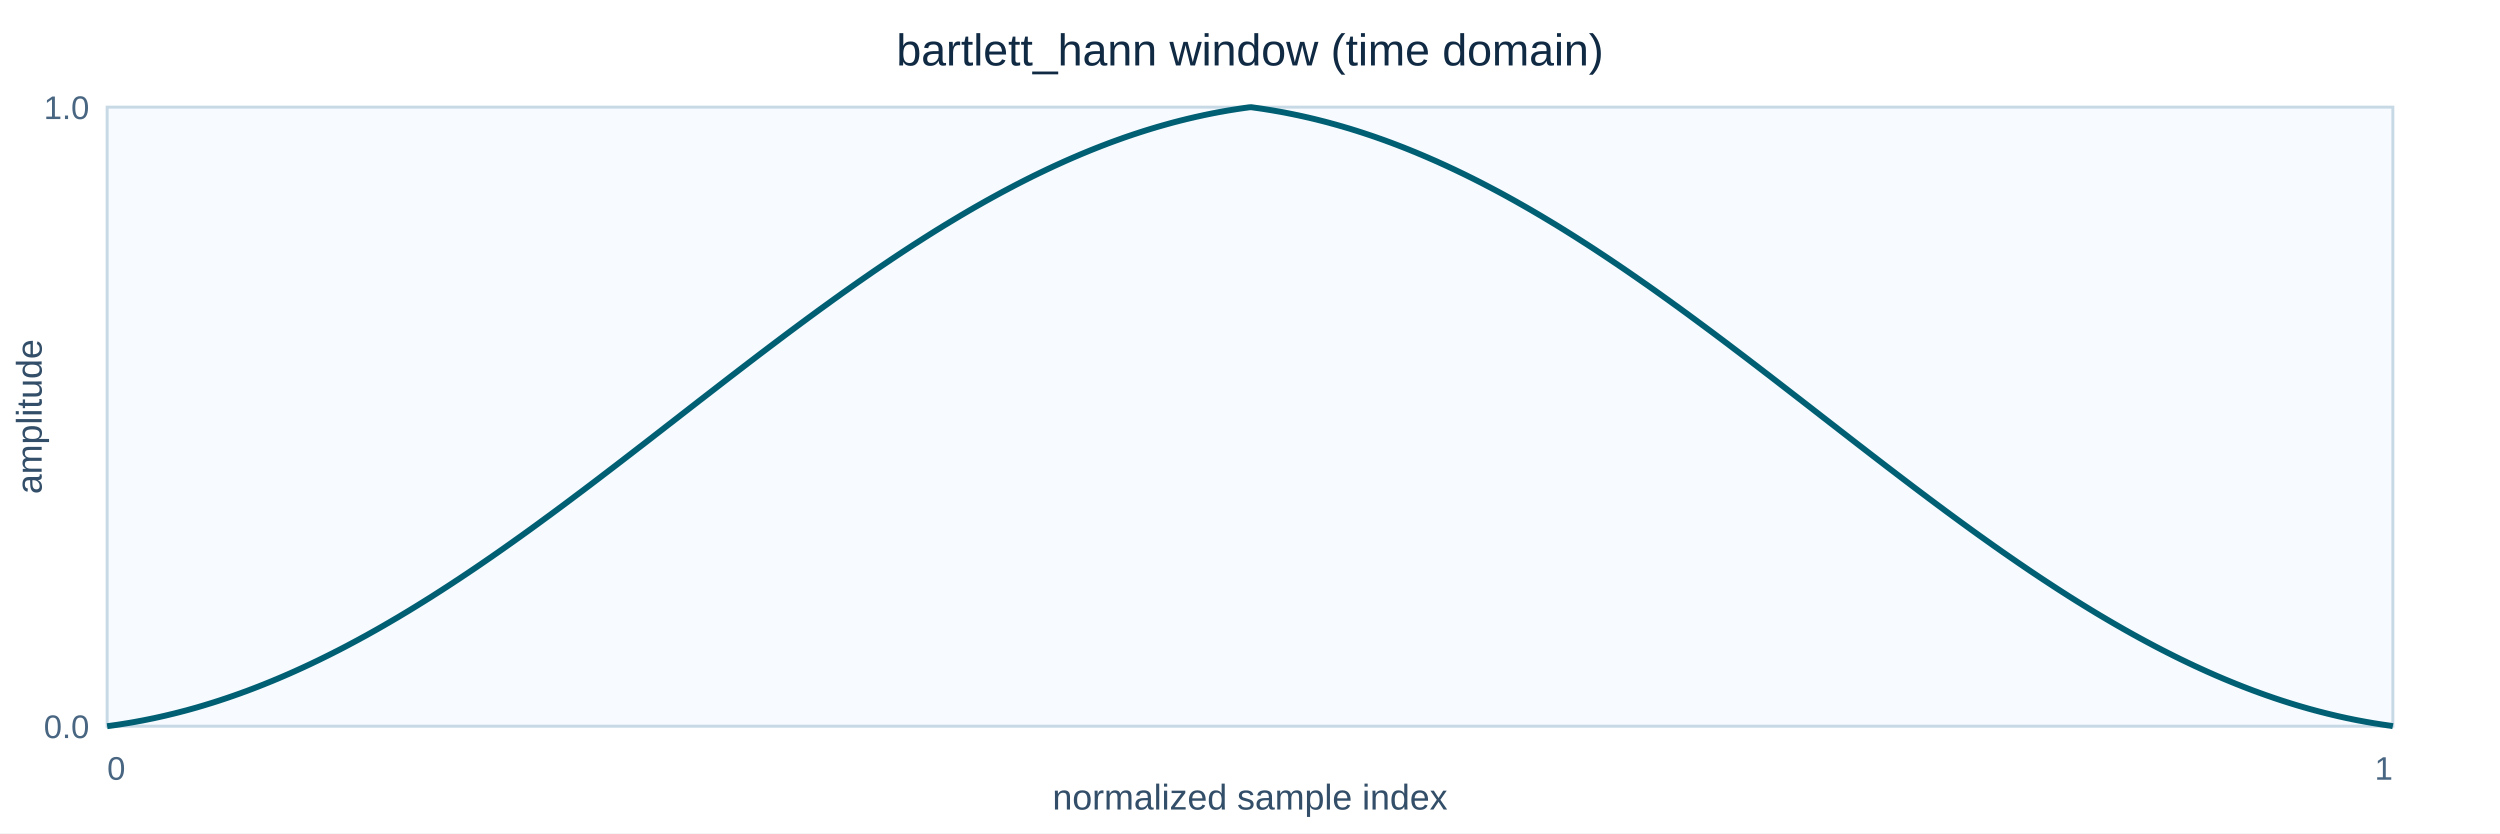
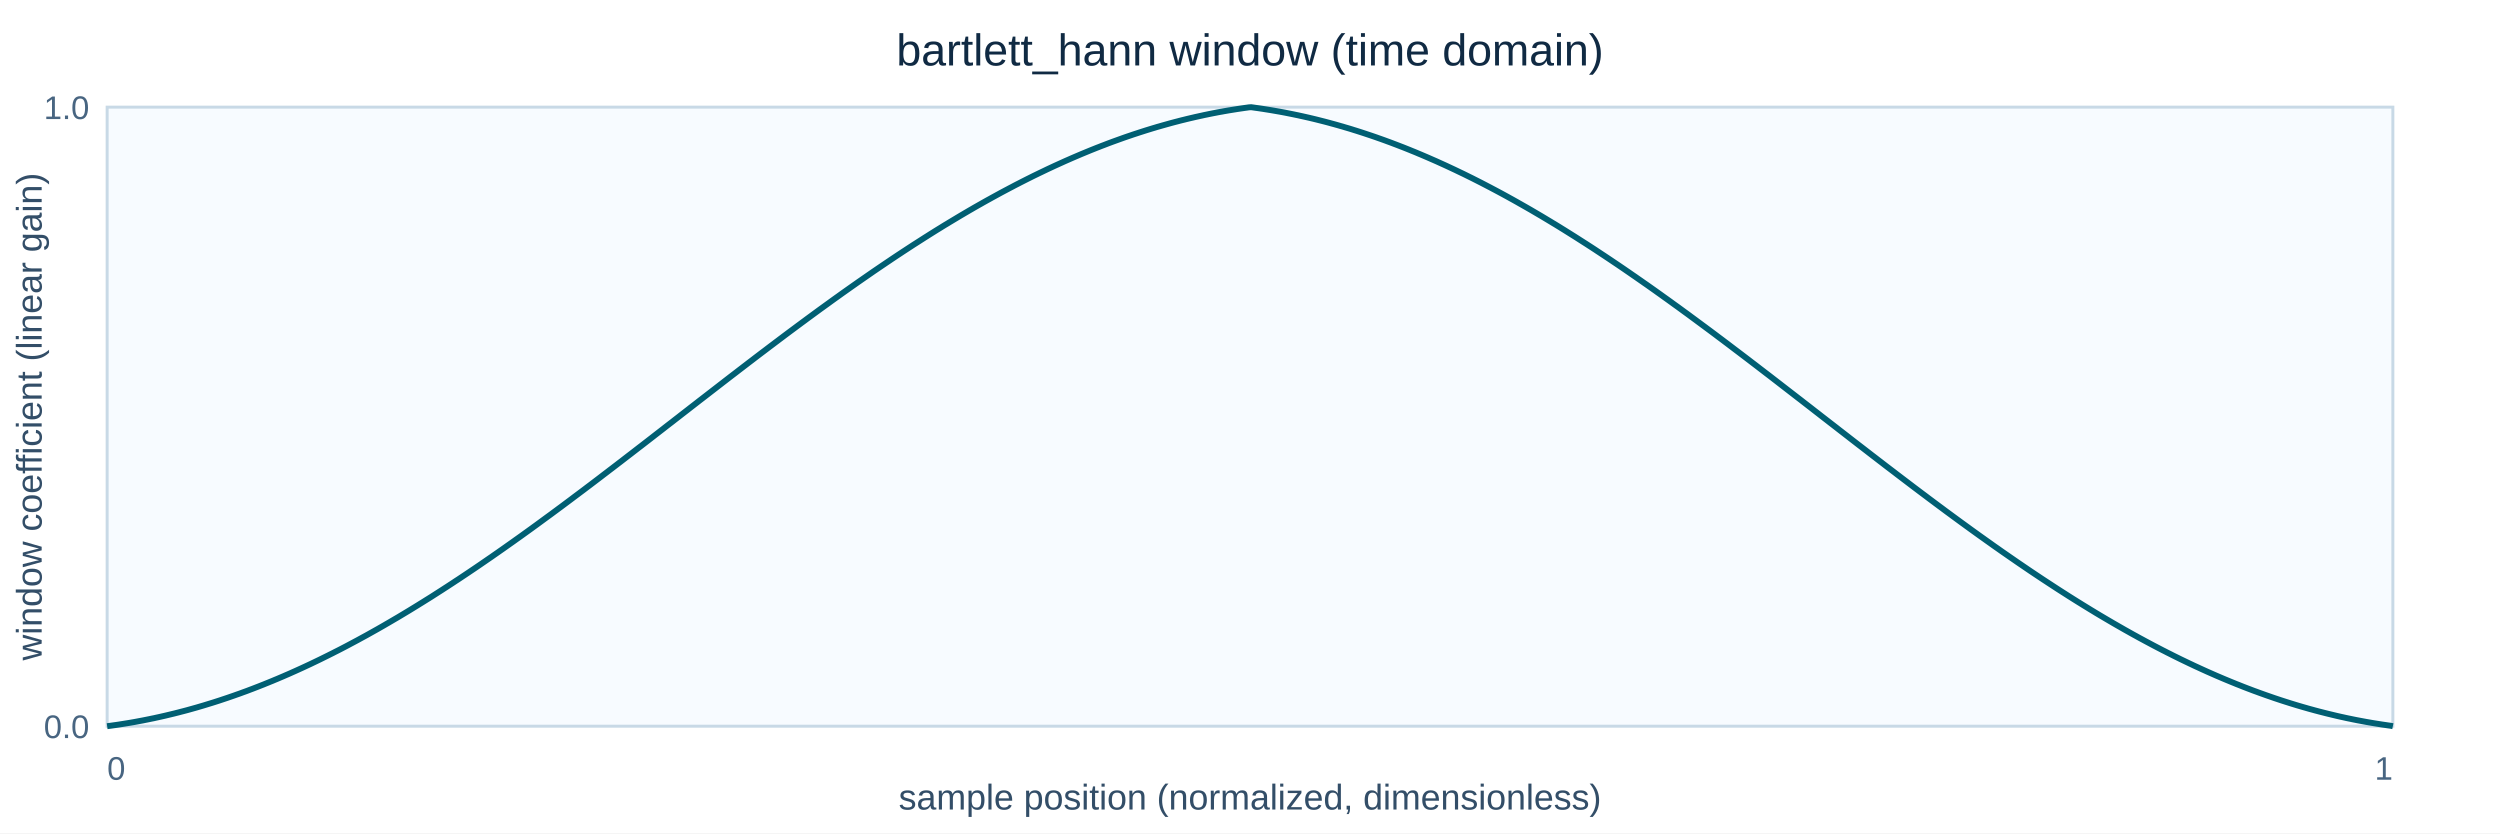
<svg xmlns="http://www.w3.org/2000/svg" width="840" height="280" viewBox="0 0 840 280">
  <rect x="0" y="0" width="840" height="280" fill="#ffffff" />
  <rect x="36" y="36" width="768" height="208" fill="#f7fbff" stroke="#c8d9e6" />
  <polyline fill="none" stroke="#005f73" stroke-width="2" points="36.00,244.00 36.75,243.90 37.50,243.80 38.25,243.69 39.00,243.59 39.75,243.48 40.50,243.36 41.26,243.24 42.01,243.12 42.76,243.00 43.51,242.88 44.26,242.75 45.01,242.62 45.76,242.48 46.51,242.34 47.26,242.20 48.01,242.06 48.76,241.91 49.51,241.76 50.26,241.61 51.01,241.45 51.77,241.30 52.52,241.13 53.27,240.97 54.02,240.80 54.77,240.63 55.52,240.46 56.27,240.28 57.02,240.10 57.77,239.92 58.52,239.74 59.27,239.55 60.02,239.36 60.77,239.16 61.52,238.97 62.28,238.77 63.03,238.57 63.78,238.36 64.53,238.15 65.28,237.94 66.03,237.73 66.78,237.51 67.53,237.29 68.28,237.07 69.03,236.84 69.78,236.61 70.53,236.38 71.28,236.15 72.04,235.91 72.79,235.67 73.54,235.43 74.29,235.18 75.04,234.93 75.79,234.68 76.54,234.43 77.29,234.17 78.04,233.91 78.79,233.65 79.54,233.38 80.29,233.12 81.04,232.85 81.79,232.57 82.55,232.30 83.30,232.02 84.05,231.73 84.80,231.45 85.55,231.16 86.30,230.87 87.05,230.58 87.80,230.28 88.55,229.99 89.30,229.68 90.05,229.38 90.80,229.07 91.55,228.77 92.30,228.45 93.06,228.14 93.81,227.82 94.56,227.50 95.31,227.18 96.06,226.85 96.81,226.53 97.56,226.20 98.31,225.86 99.06,225.53 99.81,225.19 100.56,224.85 101.31,224.51 102.06,224.16 102.82,223.81 103.57,223.46 104.32,223.11 105.07,222.75 105.82,222.39 106.57,222.03 107.32,221.67 108.07,221.30 108.82,220.93 109.57,220.56 110.32,220.19 111.07,219.81 111.82,219.44 112.57,219.05 113.33,218.67 114.08,218.29 114.83,217.90 115.58,217.51 116.33,217.12 117.08,216.72 117.83,216.32 118.58,215.92 119.33,215.52 120.08,215.12 120.83,214.71 121.58,214.30 122.33,213.89 123.09,213.48 123.84,213.06 124.59,212.64 125.34,212.22 126.09,211.80 126.84,211.38 127.59,210.95 128.34,210.52 129.09,210.09 129.84,209.65 130.59,209.22 131.34,208.78 132.09,208.34 132.84,207.90 133.60,207.46 134.35,207.01 135.10,206.56 135.85,206.11 136.60,205.66 137.35,205.21 138.10,204.75 138.85,204.29 139.60,203.83 140.35,203.37 141.10,202.90 141.85,202.44 142.60,201.97 143.35,201.50 144.11,201.03 144.86,200.56 145.61,200.08 146.36,199.60 147.11,199.12 147.86,198.64 148.61,198.16 149.36,197.67 150.11,197.19 150.86,196.70 151.61,196.21 152.36,195.72 153.11,195.22 153.87,194.73 154.62,194.23 155.37,193.73 156.12,193.23 156.87,192.73 157.62,192.23 158.37,191.72 159.12,191.22 159.87,190.71 160.62,190.20 161.37,189.69 162.12,189.17 162.87,188.66 163.62,188.14 164.38,187.62 165.13,187.11 165.88,186.58 166.63,186.06 167.38,185.54 168.13,185.01 168.88,184.49 169.63,183.96 170.38,183.43 171.13,182.90 171.88,182.37 172.63,181.84 173.38,181.30 174.13,180.77 174.89,180.23 175.64,179.69 176.39,179.15 177.14,178.61 177.89,178.07 178.64,177.53 179.39,176.98 180.14,176.44 180.89,175.89 181.64,175.34 182.39,174.79 183.14,174.24 183.89,173.69 184.65,173.14 185.40,172.59 186.15,172.03 186.90,171.48 187.65,170.92 188.40,170.37 189.15,169.81 189.90,169.25 190.65,168.69 191.40,168.13 192.15,167.57 192.90,167.00 193.65,166.44 194.40,165.88 195.16,165.31 195.91,164.75 196.66,164.18 197.41,163.61 198.16,163.05 198.91,162.48 199.66,161.91 200.41,161.34 201.16,160.77 201.91,160.20 202.66,159.62 203.41,159.05 204.16,158.48 204.91,157.90 205.67,157.33 206.42,156.75 207.17,156.18 207.92,155.60 208.67,155.03 209.42,154.45 210.17,153.87 210.92,153.29 211.67,152.72 212.42,152.14 213.17,151.56 213.92,150.98 214.67,150.40 215.43,149.82 216.18,149.24 216.93,148.66 217.68,148.08 218.43,147.50 219.18,146.92 219.93,146.33 220.68,145.75 221.43,145.17 222.18,144.59 222.93,144.01 223.68,143.42 224.43,142.84 225.18,142.26 225.94,141.68 226.69,141.09 227.44,140.51 228.19,139.93 228.94,139.34 229.69,138.76 230.44,138.18 231.19,137.60 231.94,137.01 232.69,136.43 233.44,135.85 234.19,135.27 234.94,134.68 235.70,134.10 236.45,133.52 237.20,132.94 237.95,132.36 238.70,131.78 239.45,131.20 240.20,130.62 240.95,130.04 241.70,129.46 242.45,128.88 243.20,128.30 243.95,127.72 244.70,127.14 245.45,126.56 246.21,125.98 246.96,125.41 247.71,124.83 248.46,124.25 249.21,123.68 249.96,123.10 250.71,122.53 251.46,121.95 252.21,121.38 252.96,120.81 253.71,120.23 254.46,119.66 255.21,119.09 255.96,118.52 256.72,117.95 257.47,117.38 258.22,116.81 258.97,116.24 259.72,115.68 260.47,115.11 261.22,114.55 261.97,113.98 262.72,113.42 263.47,112.85 264.22,112.29 264.97,111.73 265.72,111.17 266.48,110.61 267.23,110.05 267.98,109.49 268.73,108.94 269.48,108.38 270.23,107.83 270.98,107.27 271.73,106.72 272.48,106.17 273.23,105.62 273.98,105.07 274.73,104.52 275.48,103.97 276.23,103.43 276.99,102.88 277.74,102.34 278.49,101.80 279.24,101.25 279.99,100.71 280.74,100.17 281.49,99.64 282.24,99.10 282.99,98.56 283.74,98.03 284.49,97.50 285.24,96.97 285.99,96.44 286.74,95.91 287.50,95.38 288.25,94.85 289.00,94.33 289.75,93.81 290.50,93.29 291.25,92.77 292.00,92.25 292.75,91.73 293.50,91.21 294.25,90.70 295.00,90.19 295.75,89.68 296.50,89.17 297.26,88.66 298.01,88.15 298.76,87.65 299.51,87.14 300.26,86.64 301.01,86.14 301.76,85.64 302.51,85.15 303.26,84.65 304.01,84.16 304.76,83.67 305.51,83.18 306.26,82.69 307.01,82.20 307.77,81.72 308.52,81.24 309.27,80.76 310.02,80.28 310.77,79.80 311.52,79.33 312.27,78.85 313.02,78.38 313.77,77.91 314.52,77.44 315.27,76.98 316.02,76.52 316.77,76.05 317.52,75.59 318.28,75.14 319.03,74.68 319.78,74.23 320.53,73.78 321.28,73.33 322.03,72.88 322.78,72.43 323.53,71.99 324.28,71.55 325.03,71.11 325.78,70.67 326.53,70.24 327.28,69.80 328.04,69.37 328.79,68.94 329.54,68.52 330.29,68.09 331.04,67.67 331.79,67.25 332.54,66.84 333.29,66.42 334.04,66.01 334.79,65.60 335.54,65.19 336.29,64.78 337.04,64.38 337.79,63.98 338.55,63.58 339.30,63.18 340.05,62.79 340.80,62.39 341.55,62.00 342.30,61.62 343.05,61.23 343.80,60.85 344.55,60.47 345.30,60.09 346.05,59.72 346.80,59.34 347.55,58.97 348.30,58.61 349.06,58.24 349.81,57.88 350.56,57.52 351.31,57.16 352.06,56.80 352.81,56.45 353.56,56.10 354.31,55.75 355.06,55.41 355.81,55.07 356.56,54.73 357.31,54.39 358.06,54.05 358.82,53.72 359.57,53.39 360.32,53.06 361.07,52.74 361.82,52.42 362.57,52.10 363.32,51.78 364.07,51.47 364.82,51.16 365.57,50.85 366.32,50.54 367.07,50.24 367.82,49.94 368.57,49.64 369.33,49.35 370.08,49.05 370.83,48.77 371.58,48.48 372.33,48.19 373.08,47.91 373.83,47.63 374.58,47.36 375.33,47.09 376.08,46.82 376.83,46.55 377.58,46.28 378.33,46.02 379.09,45.76 379.84,45.51 380.59,45.25 381.34,45.00 382.09,44.76 382.84,44.51 383.59,44.27 384.34,44.03 385.09,43.79 385.84,43.56 386.59,43.33 387.34,43.10 388.09,42.88 388.84,42.65 389.60,42.44 390.35,42.22 391.10,42.01 391.85,41.80 392.60,41.59 393.35,41.38 394.10,41.18 394.85,40.98 395.60,40.79 396.35,40.59 397.10,40.40 397.85,40.22 398.60,40.03 399.35,39.85 400.11,39.67 400.86,39.50 401.61,39.32 402.36,39.16 403.11,38.99 403.86,38.83 404.61,38.66 405.36,38.51 406.11,38.35 406.86,38.20 407.61,38.05 408.36,37.91 409.11,37.76 409.87,37.62 410.62,37.49 411.37,37.35 412.12,37.22 412.87,37.09 413.62,36.97 414.37,36.85 415.12,36.73 415.87,36.61 416.62,36.50 417.37,36.39 418.12,36.28 418.87,36.18 419.62,36.07 420.38,36.02 421.13,36.12 421.88,36.23 422.63,36.33 423.38,36.44 424.13,36.55 424.88,36.67 425.63,36.79 426.38,36.91 427.13,37.03 427.88,37.16 428.63,37.29 429.38,37.42 430.13,37.55 430.89,37.69 431.64,37.83 432.39,37.98 433.14,38.13 433.89,38.28 434.64,38.43 435.39,38.59 436.14,38.74 436.89,38.91 437.64,39.07 438.39,39.24 439.14,39.41 439.89,39.58 440.65,39.76 441.40,39.94 442.15,40.12 442.90,40.31 443.65,40.50 444.40,40.69 445.15,40.88 445.90,41.08 446.65,41.28 447.40,41.49 448.15,41.69 448.90,41.90 449.65,42.11 450.40,42.33 451.16,42.54 451.91,42.77 452.66,42.99 453.41,43.21 454.16,43.44 454.91,43.68 455.66,43.91 456.41,44.15 457.16,44.39 457.91,44.63 458.66,44.88 459.41,45.13 460.16,45.38 460.91,45.63 461.67,45.89 462.42,46.15 463.17,46.42 463.92,46.68 464.67,46.95 465.42,47.22 466.17,47.50 466.92,47.77 467.67,48.05 468.42,48.34 469.17,48.62 469.92,48.91 470.67,49.20 471.43,49.49 472.18,49.79 472.93,50.09 473.68,50.39 474.43,50.70 475.18,51.00 475.93,51.31 476.68,51.63 477.43,51.94 478.18,52.26 478.93,52.58 479.68,52.90 480.43,53.23 481.18,53.56 481.94,53.89 482.69,54.22 483.44,54.56 484.19,54.90 484.94,55.24 485.69,55.58 486.44,55.93 487.19,56.28 487.94,56.63 488.69,56.98 489.44,57.34 490.19,57.70 490.94,58.06 491.70,58.42 492.45,58.79 493.20,59.16 493.95,59.53 494.70,59.90 495.45,60.28 496.20,60.66 496.95,61.04 497.70,61.42 498.45,61.81 499.20,62.20 499.95,62.59 500.70,62.98 501.45,63.38 502.21,63.78 502.96,64.18 503.71,64.58 504.46,64.98 505.21,65.39 505.96,65.80 506.71,66.21 507.46,66.63 508.21,67.04 508.96,67.46 509.71,67.88 510.46,68.31 511.21,68.73 511.96,69.16 512.72,69.59 513.47,70.02 514.22,70.45 514.97,70.89 515.72,71.33 516.47,71.77 517.22,72.21 517.97,72.65 518.72,73.10 519.47,73.55 520.22,74.00 520.97,74.45 521.72,74.91 522.48,75.36 523.23,75.82 523.98,76.28 524.73,76.75 525.48,77.21 526.23,77.68 526.98,78.15 527.73,78.62 528.48,79.09 529.23,79.56 529.98,80.04 530.73,80.52 531.48,81.00 532.23,81.48 532.99,81.96 533.74,82.45 534.49,82.93 535.24,83.42 535.99,83.91 536.74,84.41 537.49,84.90 538.24,85.40 538.99,85.89 539.74,86.39 540.49,86.89 541.24,87.39 541.99,87.90 542.74,88.40 543.50,88.91 544.25,89.42 545.00,89.93 545.75,90.44 546.50,90.96 547.25,91.47 548.00,91.99 548.75,92.51 549.50,93.02 550.25,93.55 551.00,94.07 551.75,94.59 552.50,95.12 553.26,95.64 554.01,96.17 554.76,96.70 555.51,97.23 556.26,97.76 557.01,98.30 557.76,98.83 558.51,99.37 559.26,99.91 560.01,100.44 560.76,100.98 561.51,101.52 562.26,102.07 563.01,102.61 563.77,103.15 564.52,103.70 565.27,104.25 566.02,104.80 566.77,105.34 567.52,105.89 568.27,106.45 569.02,107.00 569.77,107.55 570.52,108.11 571.27,108.66 572.02,109.22 572.77,109.77 573.52,110.33 574.28,110.89 575.03,111.45 575.78,112.01 576.53,112.57 577.28,113.14 578.03,113.70 578.78,114.26 579.53,114.83 580.28,115.39 581.03,115.96 581.78,116.53 582.53,117.10 583.28,117.67 584.04,118.24 584.79,118.81 585.54,119.38 586.29,119.95 587.04,120.52 587.79,121.09 588.54,121.67 589.29,122.24 590.04,122.81 590.79,123.39 591.54,123.97 592.29,124.54 593.04,125.12 593.79,125.69 594.55,126.27 595.30,126.85 596.05,127.43 596.80,128.01 597.55,128.59 598.30,129.17 599.05,129.75 599.80,130.33 600.55,130.91 601.30,131.49 602.05,132.07 602.80,132.65 603.55,133.23 604.30,133.81 605.06,134.39 605.81,134.98 606.56,135.56 607.31,136.14 608.06,136.72 608.81,137.30 609.56,137.89 610.31,138.47 611.06,139.05 611.81,139.64 612.56,140.22 613.31,140.80 614.06,141.38 614.82,141.97 615.57,142.55 616.32,143.13 617.07,143.71 617.82,144.30 618.57,144.88 619.32,145.46 620.07,146.04 620.82,146.62 621.57,147.21 622.32,147.79 623.07,148.37 623.82,148.95 624.57,149.53 625.33,150.11 626.08,150.69 626.83,151.27 627.58,151.85 628.33,152.43 629.08,153.01 629.83,153.58 630.58,154.16 631.33,154.74 632.08,155.31 632.83,155.89 633.58,156.47 634.33,157.04 635.09,157.62 635.84,158.19 636.59,158.76 637.34,159.34 638.09,159.91 638.84,160.48 639.59,161.05 640.34,161.62 641.09,162.19 641.84,162.76 642.59,163.33 643.34,163.90 644.09,164.46 644.84,165.03 645.60,165.60 646.35,166.16 647.10,166.72 647.85,167.29 648.60,167.85 649.35,168.41 650.10,168.97 650.85,169.53 651.60,170.09 652.35,170.64 653.10,171.20 653.85,171.76 654.60,172.31 655.35,172.86 656.11,173.42 656.86,173.97 657.61,174.52 658.36,175.07 659.11,175.62 659.86,176.16 660.61,176.71 661.36,177.25 662.11,177.80 662.86,178.34 663.61,178.88 664.36,179.42 665.11,179.96 665.87,180.50 666.62,181.03 667.37,181.57 668.12,182.10 668.87,182.63 669.62,183.17 670.37,183.70 671.12,184.22 671.87,184.75 672.62,185.28 673.37,185.80 674.12,186.32 674.87,186.84 675.62,187.36 676.38,187.88 677.13,188.40 677.88,188.92 678.63,189.43 679.38,189.94 680.13,190.45 680.88,190.96 681.63,191.47 682.38,191.98 683.13,192.48 683.88,192.98 684.63,193.48 685.38,193.98 686.13,194.48 686.89,194.98 687.64,195.47 688.39,195.96 689.14,196.45 689.89,196.94 690.64,197.43 691.39,197.92 692.14,198.40 692.89,198.88 693.64,199.36 694.39,199.84 695.14,200.32 695.89,200.79 696.65,201.27 697.40,201.74 698.15,202.21 698.90,202.67 699.65,203.14 700.40,203.60 701.15,204.06 701.90,204.52 702.65,204.98 703.40,205.43 704.15,205.89 704.90,206.34 705.65,206.79 706.40,207.23 707.16,207.68 707.91,208.12 708.66,208.56 709.41,209.00 710.16,209.44 710.91,209.87 711.66,210.30 712.41,210.73 713.16,211.16 713.91,211.59 714.66,212.01 715.41,212.43 716.16,212.85 716.91,213.27 717.67,213.68 718.42,214.10 719.17,214.51 719.92,214.91 720.67,215.32 721.42,215.72 722.17,216.12 722.92,216.52 723.67,216.92 724.42,217.31 725.17,217.70 725.92,218.09 726.67,218.48 727.43,218.86 728.18,219.25 728.93,219.62 729.68,220.00 730.43,220.38 731.18,220.75 731.93,221.12 732.68,221.49 733.43,221.85 734.18,222.21 734.93,222.57 735.68,222.93 736.43,223.28 737.18,223.64 737.94,223.99 738.69,224.33 739.44,224.68 740.19,225.02 740.94,225.36 741.69,225.70 742.44,226.03 743.19,226.36 743.94,226.69 744.69,227.02 745.44,227.34 746.19,227.66 746.94,227.98 747.70,228.30 748.45,228.61 749.20,228.92 749.95,229.23 750.70,229.53 751.45,229.84 752.20,230.13 752.95,230.43 753.70,230.73 754.45,231.02 755.20,231.31 755.95,231.59 756.70,231.88 757.45,232.16 758.21,232.43 758.96,232.71 759.71,232.98 760.46,233.25 761.21,233.52 761.96,233.78 762.71,234.04 763.46,234.30 764.21,234.56 764.96,234.81 765.71,235.06 766.46,235.31 767.21,235.55 767.96,235.79 768.72,236.03 769.47,236.27 770.22,236.50 770.97,236.73 771.72,236.96 772.47,237.18 773.22,237.40 773.97,237.62 774.72,237.83 775.47,238.05 776.22,238.26 776.97,238.46 777.72,238.67 778.48,238.87 779.23,239.07 779.98,239.26 780.73,239.45 781.48,239.64 782.23,239.83 782.98,240.01 783.73,240.19 784.48,240.37 785.23,240.55 785.98,240.72 786.73,240.89 787.48,241.05 788.23,241.22 788.99,241.38 789.74,241.53 790.49,241.69 791.24,241.84 791.99,241.99 792.74,242.13 793.49,242.27 794.24,242.41 794.99,242.55 795.74,242.68 796.49,242.81 797.24,242.94 797.99,243.06 798.74,243.18 799.50,243.30 800.25,243.42 801.00,243.53 801.75,243.64 802.50,243.75 803.25,243.85 804.00,244.00" />
  <text x="420.0" y="22" text-anchor="middle" font-family="Arial, Helvetica, sans-serif" font-size="15" fill="#102a43">bartlett_hann window (time domain)</text>
-   <text x="420.0" y="272" text-anchor="middle" font-family="Arial, Helvetica, sans-serif" font-size="12" fill="#334e68">normalized sample index</text>
-   <text x="14" y="140.0" transform="rotate(-90 14,140.0)" text-anchor="middle" font-family="Arial, Helvetica, sans-serif" font-size="12" fill="#334e68">amplitude</text>
+   <text x="420.0" y="272" text-anchor="middle" font-family="Arial, Helvetica, sans-serif" font-size="12" fill="#334e68">sample position (normalized, dimensionless)</text>
+   <text x="14" y="140.0" transform="rotate(-90 14,140.0)" text-anchor="middle" font-family="Arial, Helvetica, sans-serif" font-size="12" fill="#334e68">window coefficient (linear gain)</text>
  <text x="36" y="262" font-family="Arial, Helvetica, sans-serif" font-size="11" fill="#486581">0</text>
  <text x="804" y="262" text-anchor="end" font-family="Arial, Helvetica, sans-serif" font-size="11" fill="#486581">1</text>
  <text x="30" y="40" text-anchor="end" font-family="Arial, Helvetica, sans-serif" font-size="11" fill="#486581">1.0</text>
  <text x="30" y="248" text-anchor="end" font-family="Arial, Helvetica, sans-serif" font-size="11" fill="#486581">0.0</text>
</svg>
